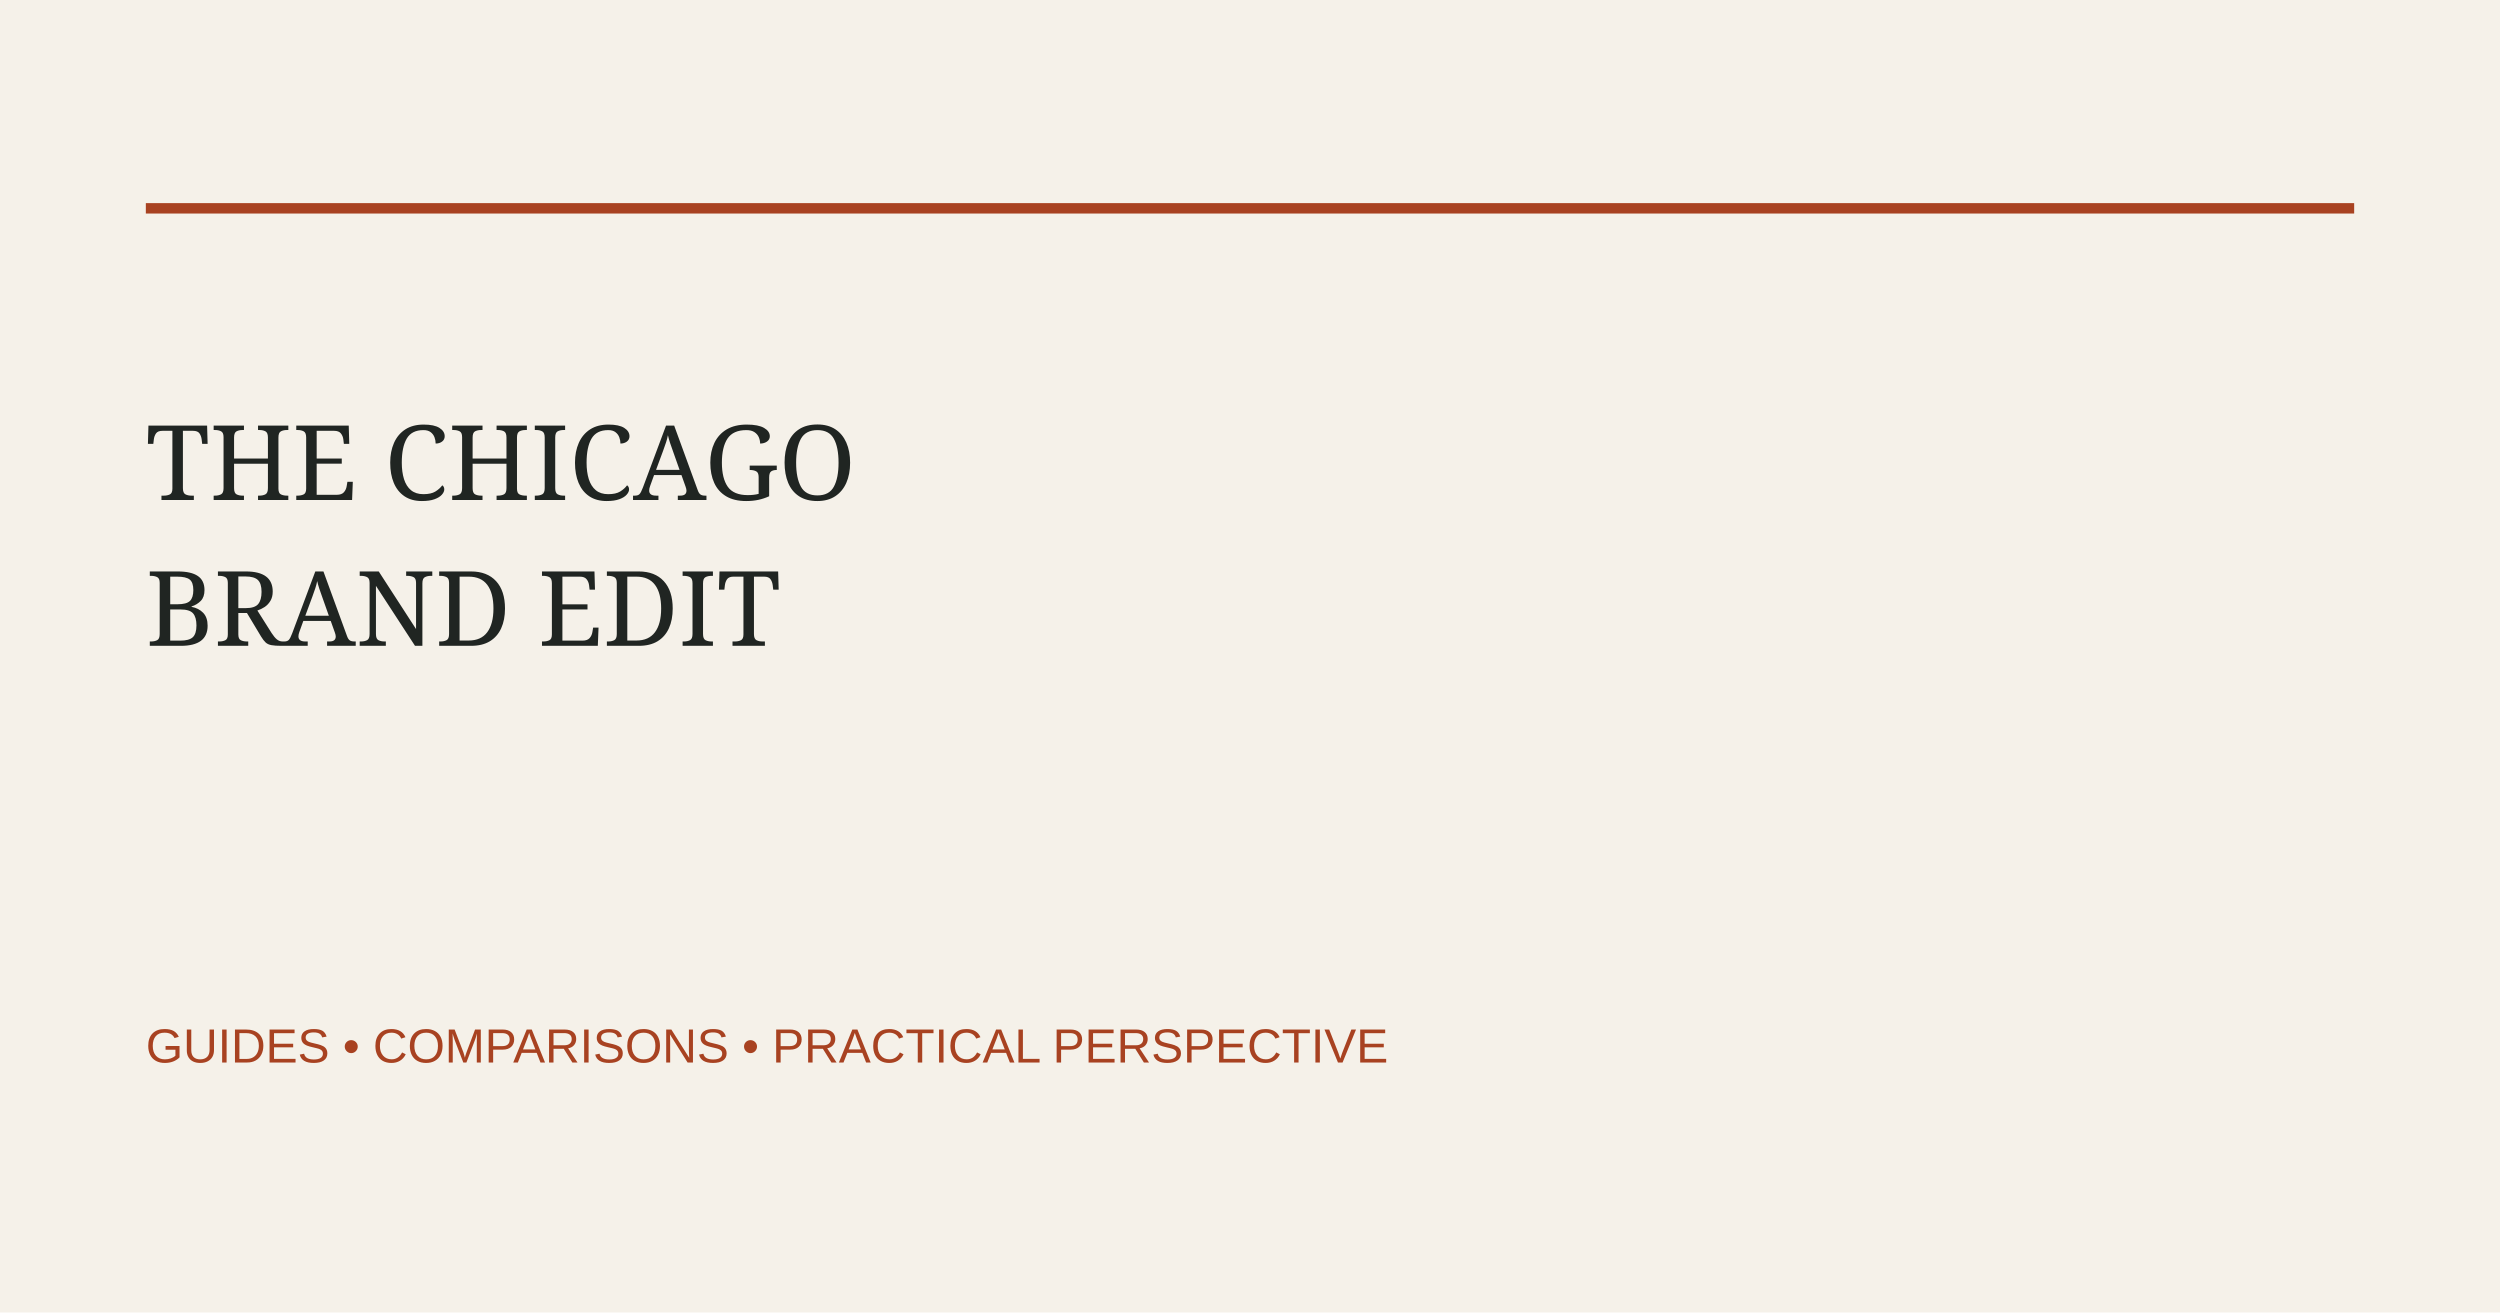
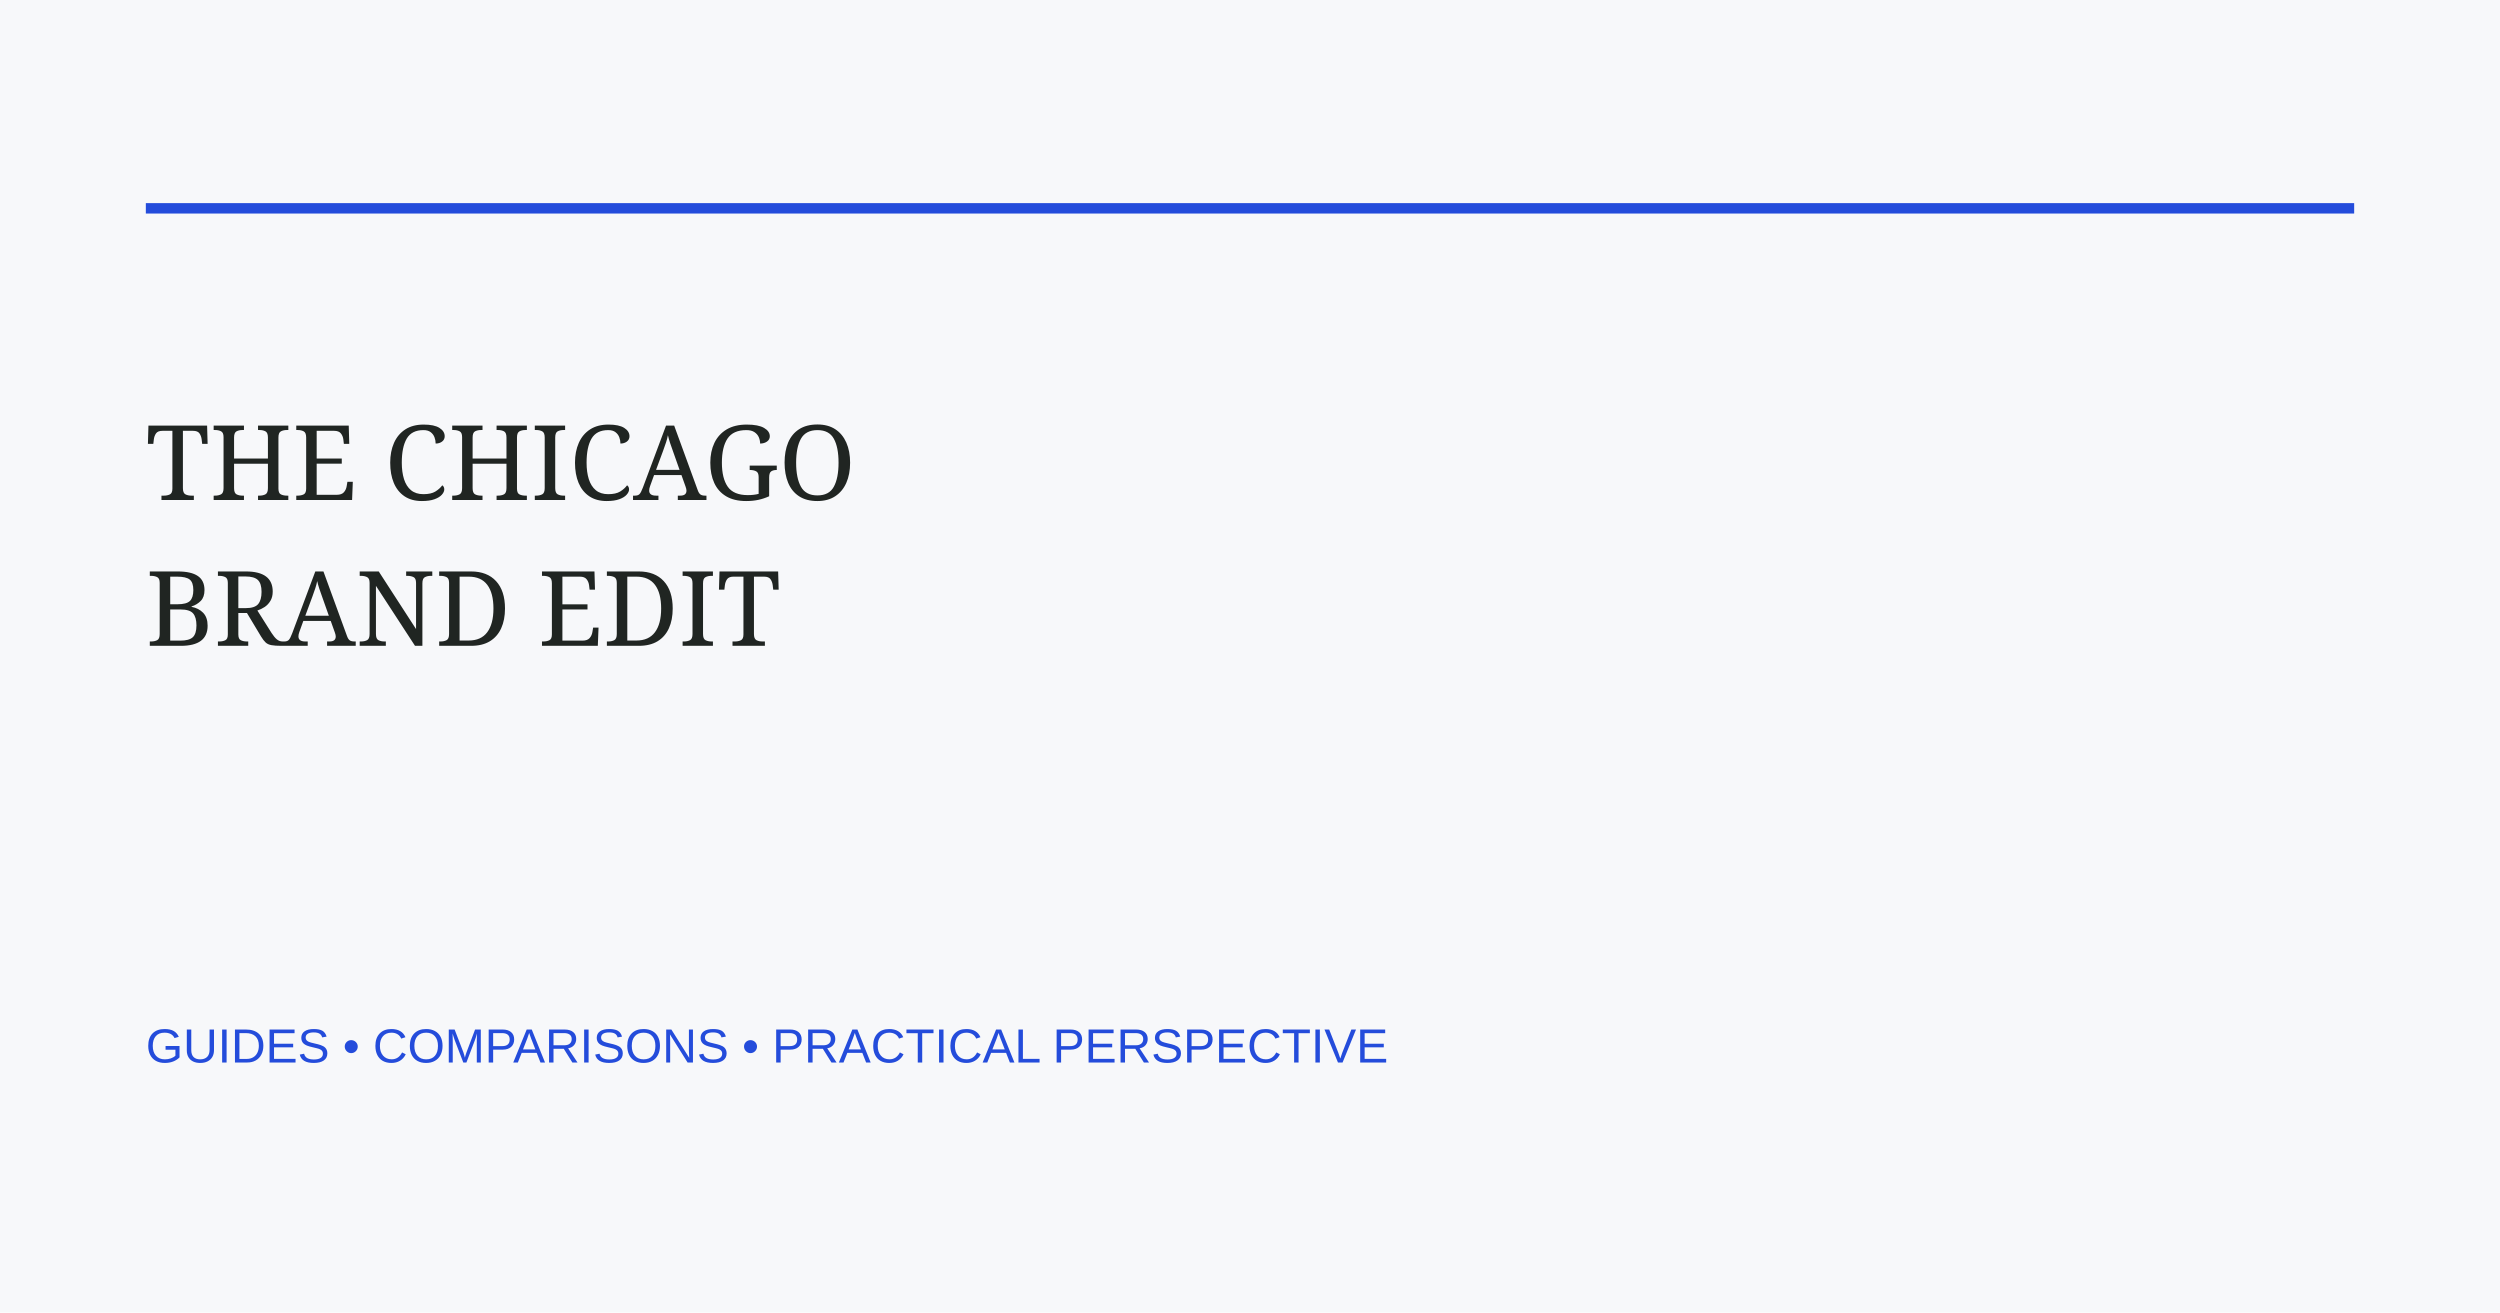
<svg xmlns="http://www.w3.org/2000/svg" width="1200" height="630">
-   <rect width="1200" height="630" fill="#f5f1e9" />
-   <path d="M70 100h1060" stroke="#a84221" stroke-width="5" />
+   <rect width="1200" height="630" fill="#f7f8fa" />
+   <path d="M70 100h1060" stroke="#244cdb" stroke-width="5" />
  <text x="70" y="240" font-size="50" fill="#202522" font-family="Georgia,serif">THE CHICAGO</text>
  <text x="70" y="310" font-size="50" fill="#202522" font-family="Georgia,serif">BRAND EDIT</text>
-   <text x="70" y="510" font-size="23" fill="#a84221" font-family="Arial,sans-serif">GUIDES • COMPARISONS • PRACTICAL PERSPECTIVE</text>
+   <text x="70" y="510" font-size="23" fill="#244cdb" font-family="Arial,sans-serif">GUIDES • COMPARISONS • PRACTICAL PERSPECTIVE</text>
</svg>
